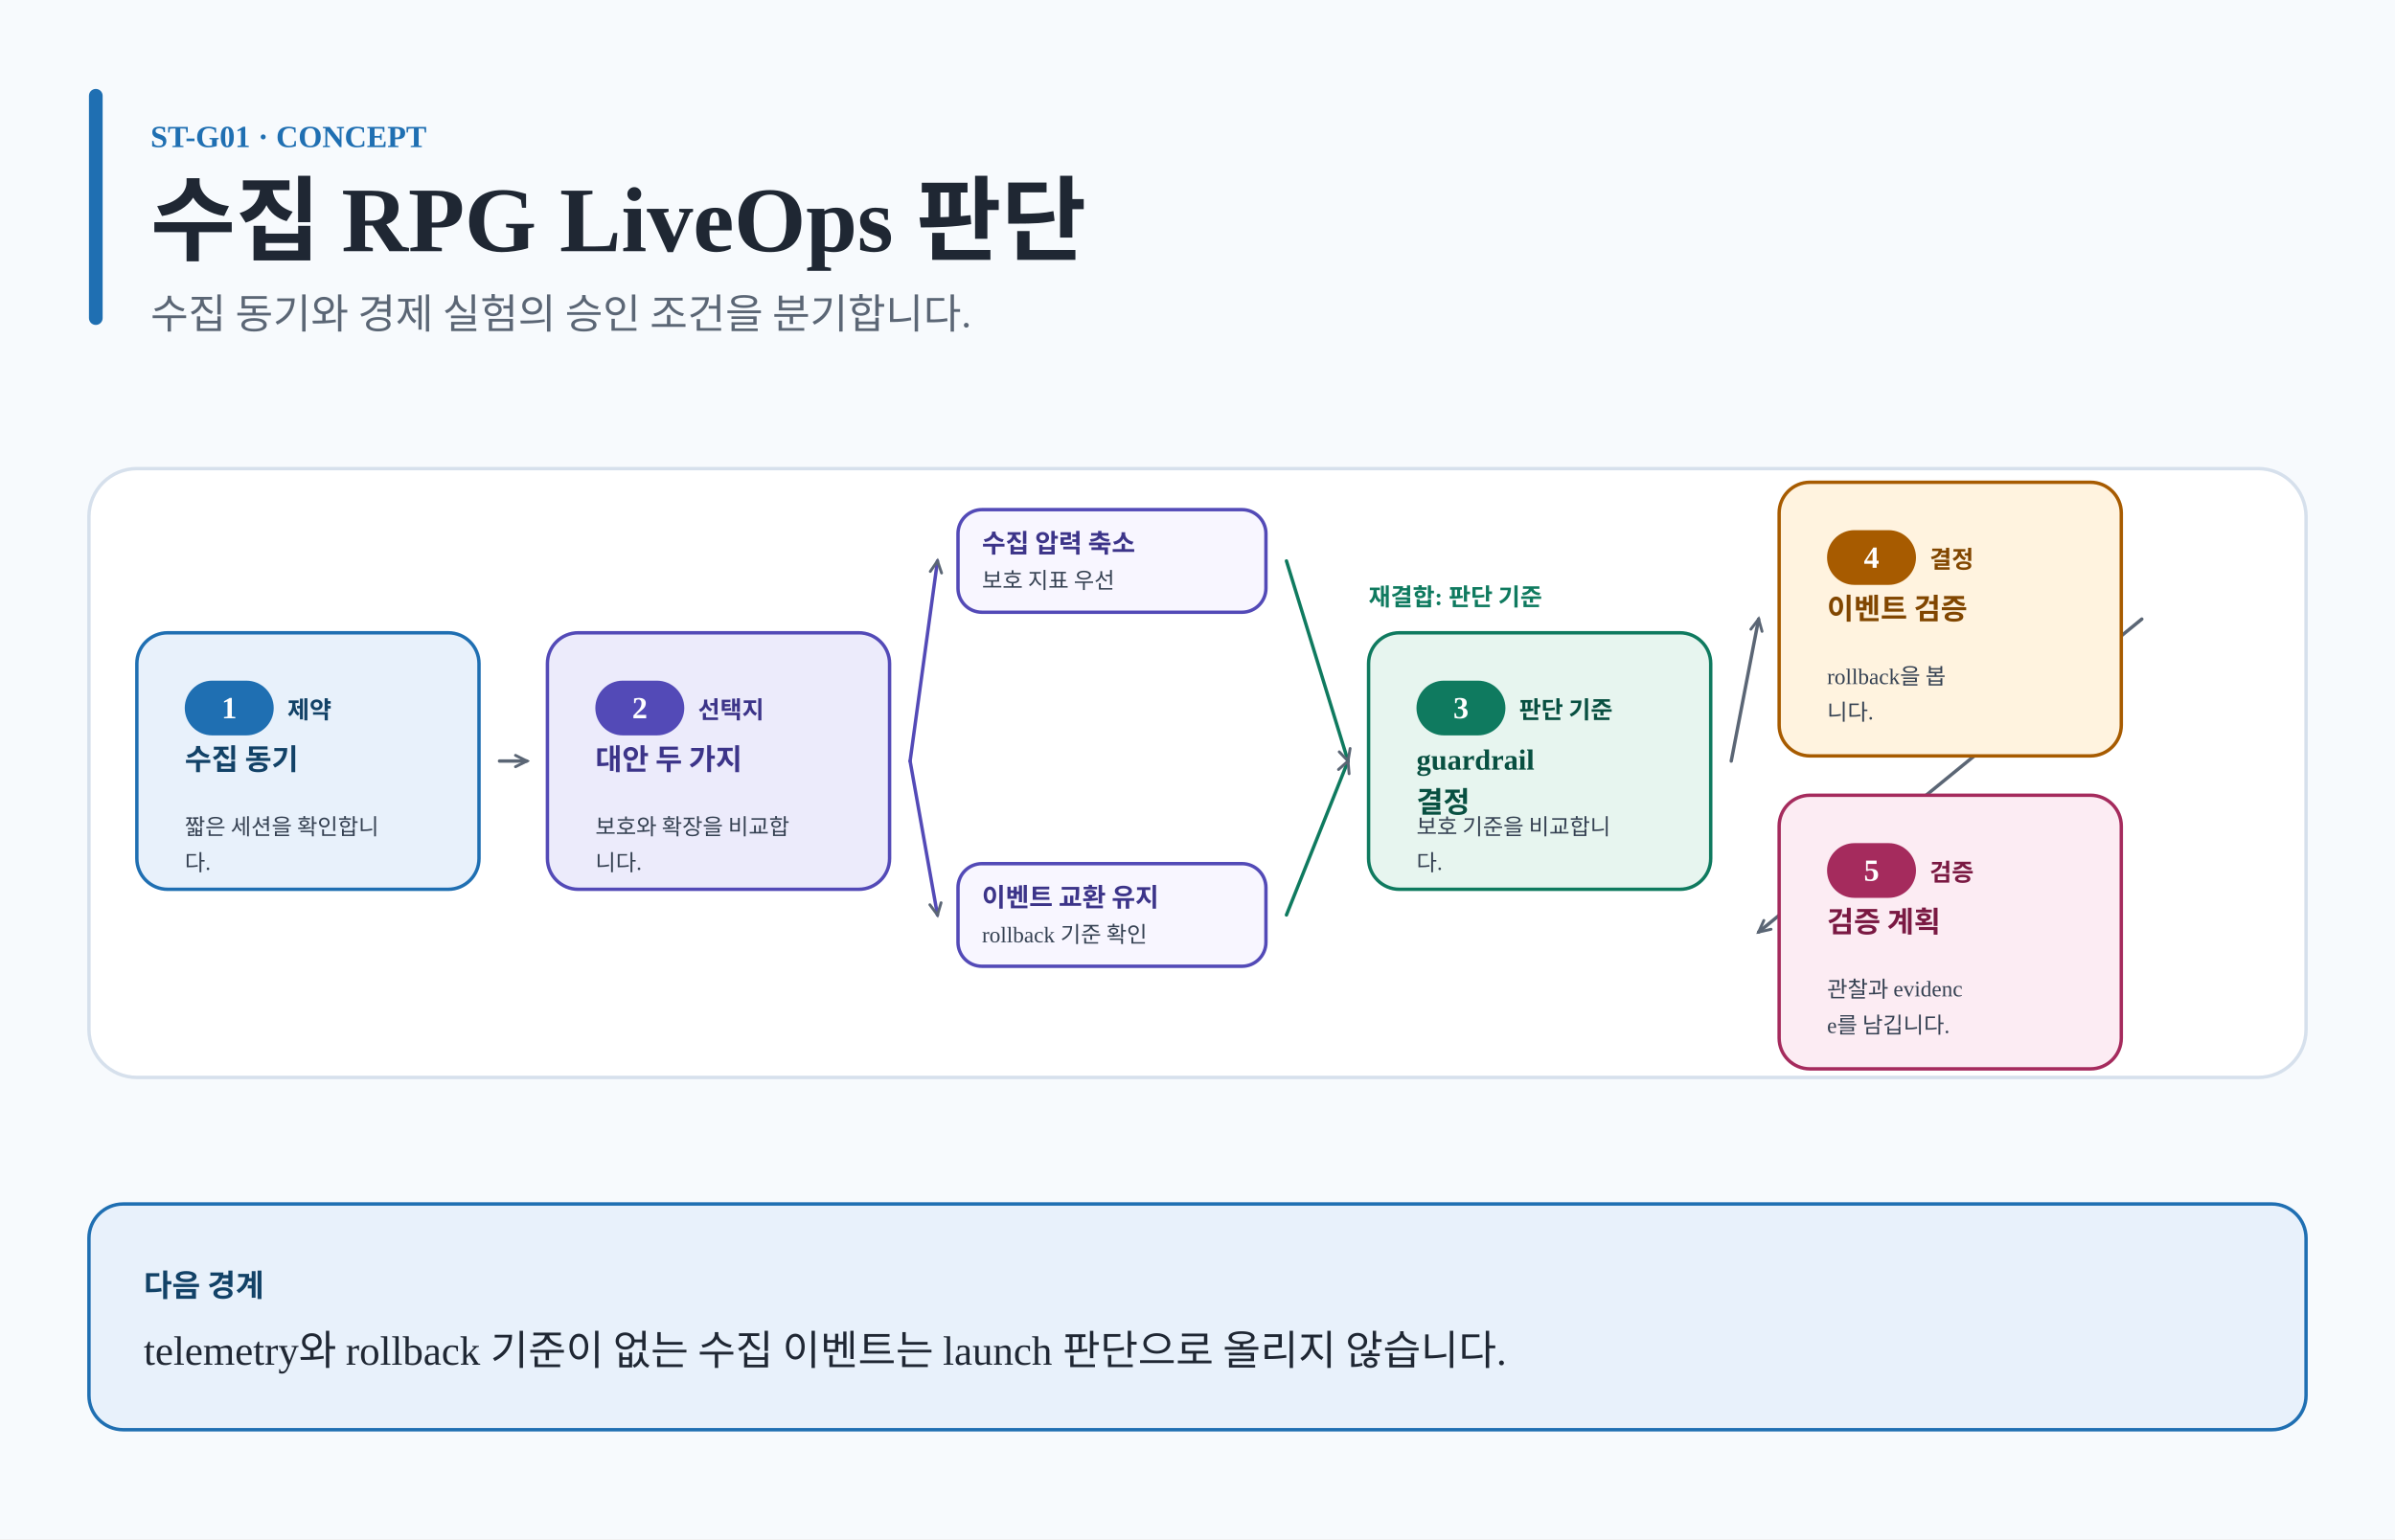
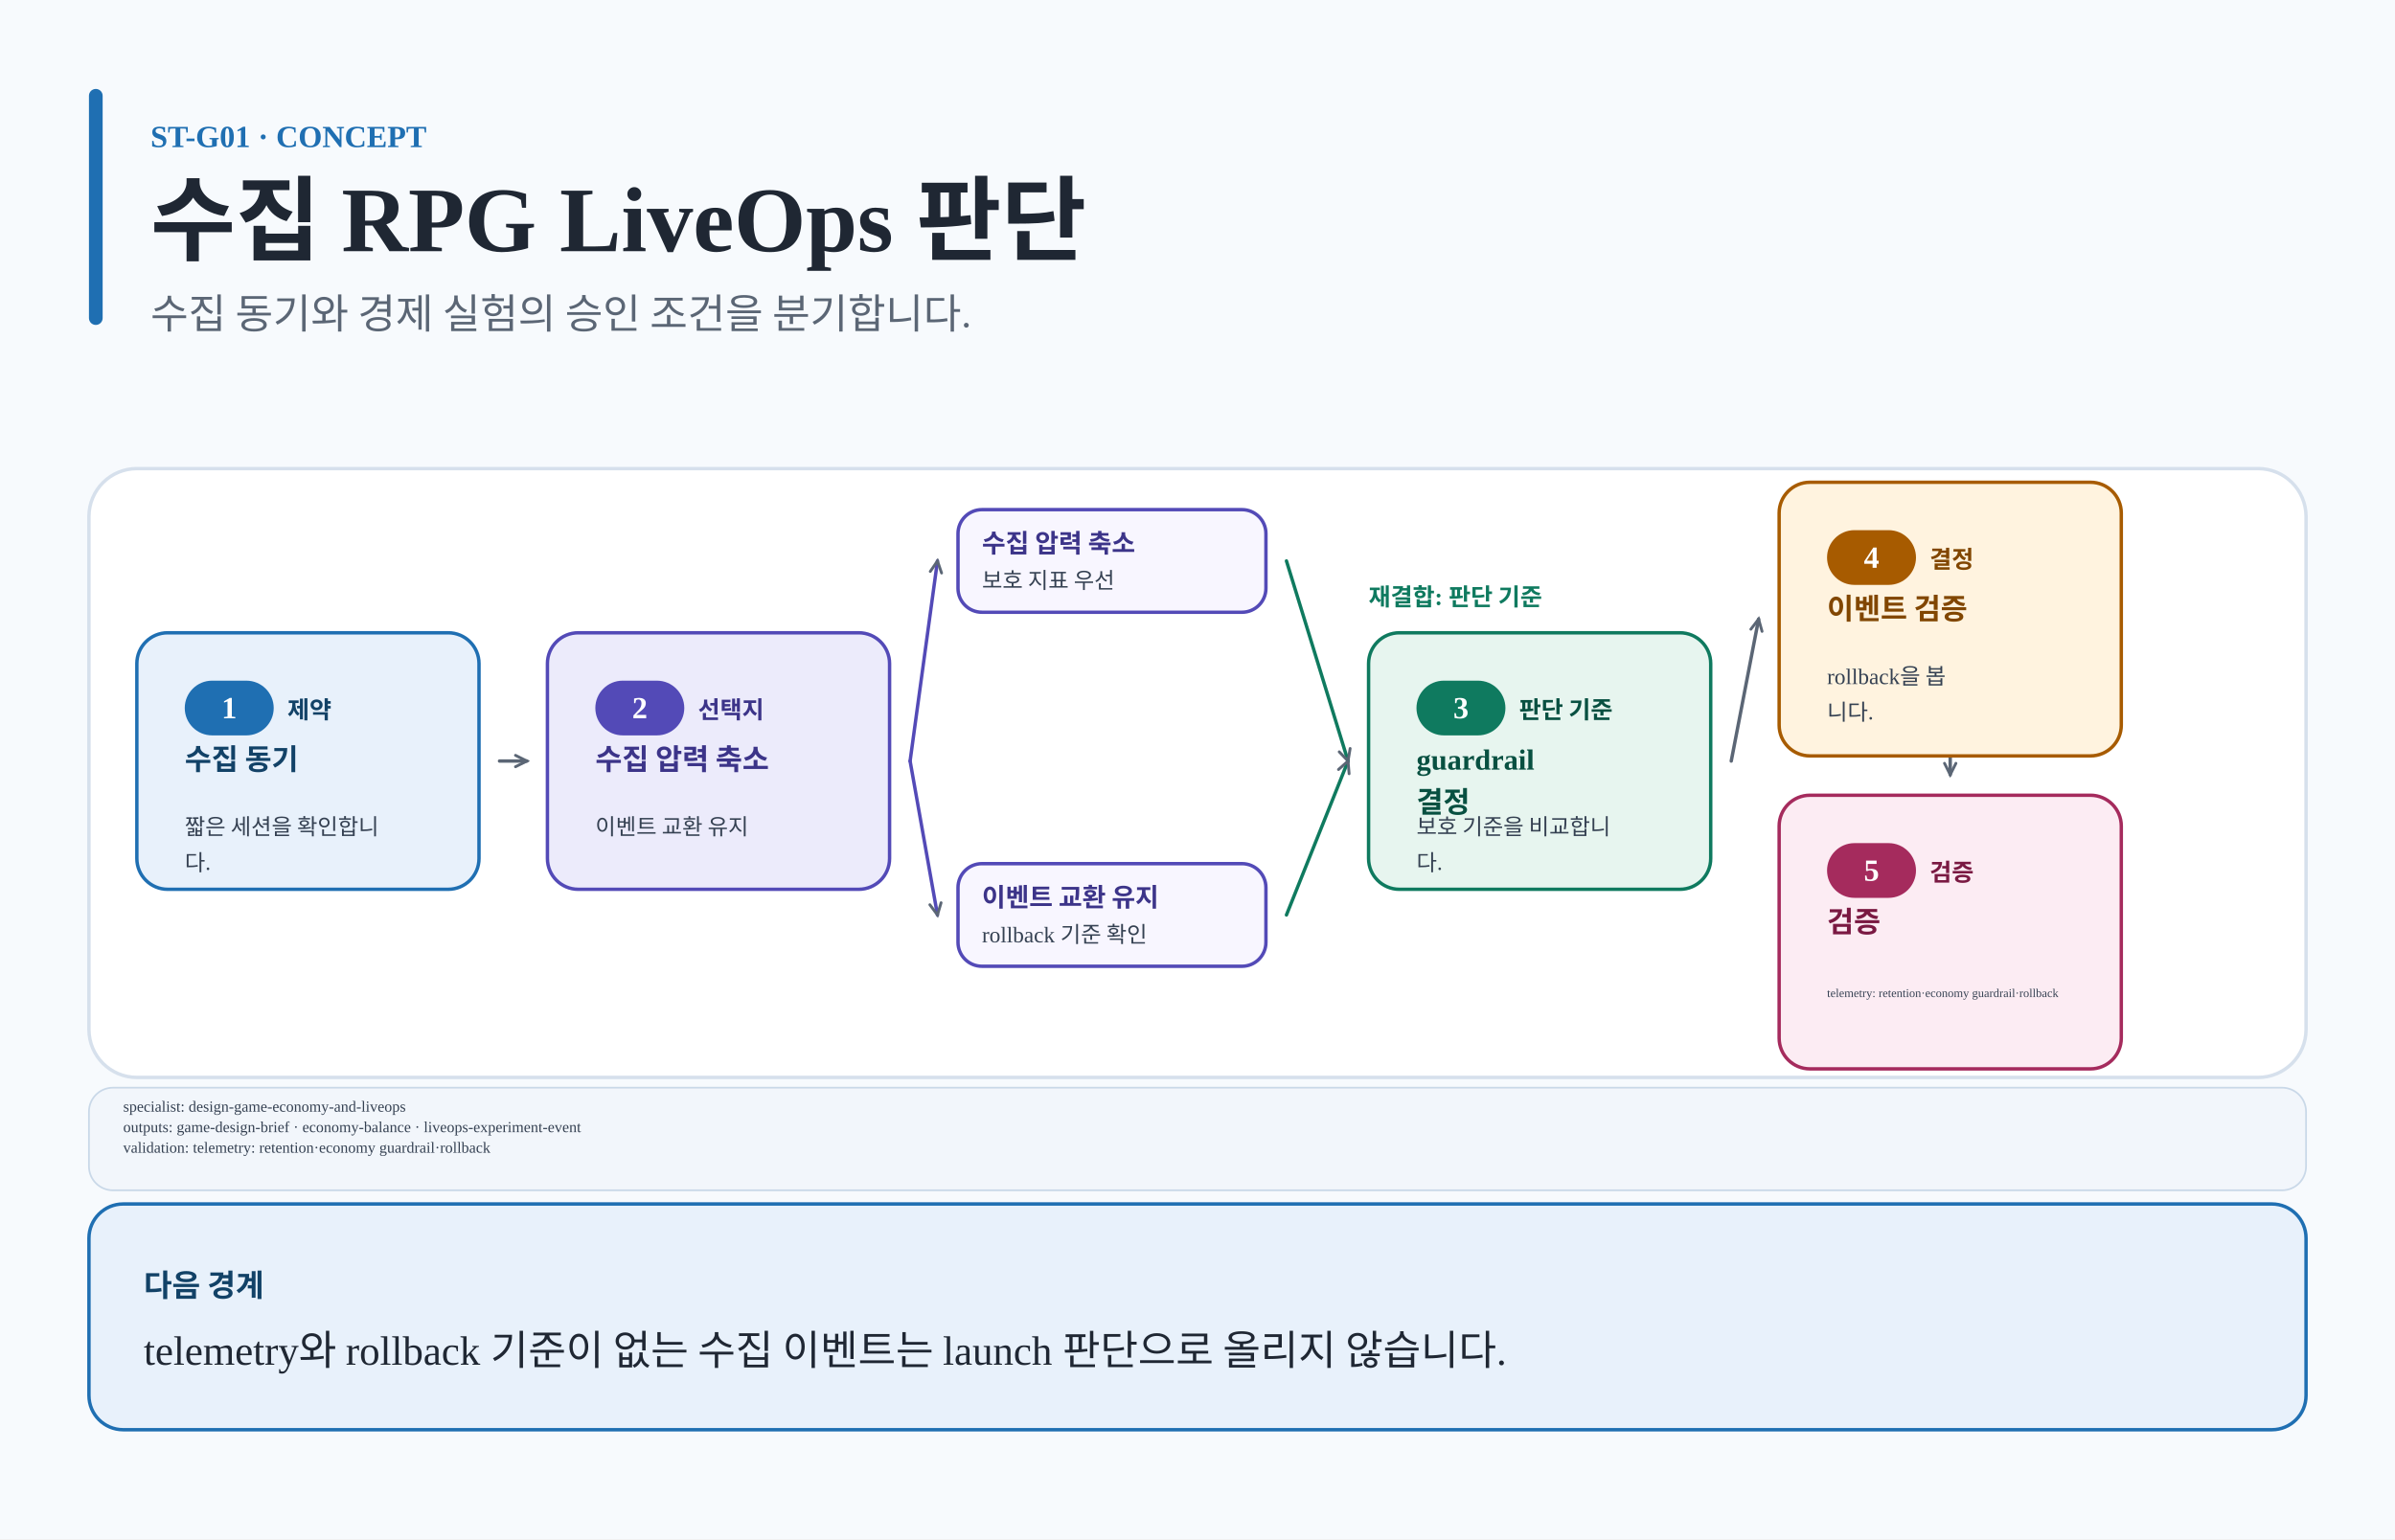
<svg xmlns="http://www.w3.org/2000/svg" viewBox="0 0 1400 900" width="1400" height="900" role="img" aria-label="모바일 수집형 RPG LiveService 콘셉트의 설계 흐름">
  <defs>
    <marker id="open-arrow" viewBox="0 0 12 12" refX="10" refY="6" markerWidth="10" markerHeight="10" markerUnits="userSpaceOnUse" orient="auto">
      <path d="M 2 2 L 10 6 L 2 10" fill="none" stroke="#5B6675" stroke-width="2" stroke-linecap="round" />
    </marker>
  </defs>
  <rect width="1400" height="900" fill="#F7FAFD" />
  <rect x="52" y="52" width="8" height="138" rx="4" fill="#1F6FB2" />
  <text x="88" y="86" fill="#1F6FB2" font-size="18" font-weight="700">ST-G01 · CONCEPT</text>
  <text x="88" y="148" fill="#1F2733" font-size="54" font-weight="700">수집 RPG LiveOps 판단</text>
  <text x="88" y="192" fill="#5B6675" font-size="24">수집 동기와 경제 실험의 승인 조건을 분기합니다.</text>
  <rect x="52" y="274" width="1296" height="356" rx="28" fill="#FFFFFF" stroke="#D6E0EC" stroke-width="2" />
  <path d="M 292 445 L 308 445" fill="none" stroke="#5B6675" stroke-width="2" stroke-linecap="round" marker-end="url(#open-arrow)" />
  <path d="M 1012 445 L 1028 362" fill="none" stroke="#5B6675" stroke-width="2" stroke-linecap="round" marker-end="url(#open-arrow)" />
-   <path d="M 1252 362 L 1028 545" fill="none" stroke="#5B6675" stroke-width="2" stroke-linecap="round" marker-end="url(#open-arrow)" />
+   <path d="M 1140 442 L 1140 453" fill="none" stroke="#5B6675" stroke-width="2" stroke-linecap="round" marker-end="url(#open-arrow)" />
  <path class="decision-branch" d="M 532 445 L 548 328" fill="none" stroke="#534AB7" stroke-width="2" stroke-linecap="round" marker-end="url(#open-arrow)" />
  <g class="decision-branch" aria-label="선택지 1: 수집 압력 축소">
    <rect x="560" y="298" width="180" height="60" rx="14" fill="#F8F6FF" stroke="#534AB7" stroke-width="2" />
    <text x="574" y="323" fill="#3C3489" font-size="15" font-weight="700">수집 압력 축소</text>
    <text x="574" y="344" fill="#354152" font-size="13">보호 지표 우선</text>
  </g>
  <path class="decision-branch" d="M 752 328 L 788 445" fill="none" stroke="#0F7A5F" stroke-width="2" stroke-linecap="round" marker-end="url(#open-arrow)" />
  <path class="decision-branch" d="M 532 445 L 548 535" fill="none" stroke="#534AB7" stroke-width="2" stroke-linecap="round" marker-end="url(#open-arrow)" />
  <g class="decision-branch" aria-label="선택지 2: 이벤트 교환 유지">
    <rect x="560" y="505" width="180" height="60" rx="14" fill="#F8F6FF" stroke="#534AB7" stroke-width="2" />
    <text x="574" y="530" fill="#3C3489" font-size="15" font-weight="700">이벤트 교환 유지</text>
    <text x="574" y="551" fill="#354152" font-size="13">rollback 기준 확인</text>
  </g>
  <path class="decision-branch" d="M 752 535 L 788 445" fill="none" stroke="#0F7A5F" stroke-width="2" stroke-linecap="round" marker-end="url(#open-arrow)" />
  <text x="800" y="354" fill="#0F7A5F" font-size="14" font-weight="700">재결합: 판단 기준</text>
  <g aria-label="읽기 순서 1: 수집 동기">
    <rect x="80" y="370" width="200" height="150" rx="18" fill="#E8F1FB" stroke="#1F6FB2" stroke-width="2" />
    <rect x="108" y="398" width="52" height="32" rx="16" fill="#1F6FB2" />
    <text x="134" y="420" text-anchor="middle" fill="#FFFFFF" font-size="18" font-weight="700">1</text>
    <text x="168" y="420" fill="#124267" font-size="14" font-weight="700">제약</text>
    <text x="108" y="450" fill="#124267" font-size="17" font-weight="700">수집 동기</text>
    <text x="108" y="488" fill="#354152" font-size="13" font-weight="400">짧은 세션을 확인합니</text>
    <text x="108" y="509" fill="#354152" font-size="13" font-weight="400">다.</text>
  </g>
-   <g aria-label="읽기 순서 2: 대안 두 가지">
+   <g aria-label="읽기 순서 2: 수집 압력 축소">
    <rect x="320" y="370" width="200" height="150" rx="18" fill="#ECEBFB" stroke="#534AB7" stroke-width="2" />
    <rect x="348" y="398" width="52" height="32" rx="16" fill="#534AB7" />
    <text x="374" y="420" text-anchor="middle" fill="#FFFFFF" font-size="18" font-weight="700">2</text>
    <text x="408" y="420" fill="#3C3489" font-size="14" font-weight="700">선택지</text>
-     <text x="348" y="450" fill="#3C3489" font-size="17" font-weight="700">대안 두 가지</text>
-     <text x="348" y="488" fill="#354152" font-size="13" font-weight="400">보호와 확장을 비교합</text>
-     <text x="348" y="509" fill="#354152" font-size="13" font-weight="400">니다.</text>
+     <text x="348" y="450" fill="#3C3489" font-size="17" font-weight="700">수집 압력 축소</text>
+     <text x="348" y="488" fill="#354152" font-size="13" font-weight="400">이벤트 교환 유지</text>
  </g>
  <g aria-label="읽기 순서 3: guardrail 결정">
    <rect x="800" y="370" width="200" height="150" rx="18" fill="#E7F5EF" stroke="#0F7A5F" stroke-width="2" />
    <rect x="828" y="398" width="52" height="32" rx="16" fill="#0F7A5F" />
    <text x="854" y="420" text-anchor="middle" fill="#FFFFFF" font-size="18" font-weight="700">3</text>
    <text x="888" y="420" fill="#085041" font-size="14" font-weight="700">판단 기준</text>
    <text x="828" y="450" fill="#085041" font-size="17" font-weight="700">guardrail </text>
    <text x="828" y="475" fill="#085041" font-size="17" font-weight="700">결정</text>
    <text x="828" y="488" fill="#354152" font-size="13" font-weight="400">보호 기준을 비교합니</text>
    <text x="828" y="509" fill="#354152" font-size="13" font-weight="400">다.</text>
  </g>
  <g aria-label="읽기 순서 4: 이벤트 검증">
    <rect x="1040" y="282" width="200" height="160" rx="18" fill="#FFF3DF" stroke="#A75B00" stroke-width="2" />
    <rect x="1068" y="310" width="52" height="32" rx="16" fill="#A75B00" />
    <text x="1094" y="332" text-anchor="middle" fill="#FFFFFF" font-size="18" font-weight="700">4</text>
    <text x="1128" y="332" fill="#814600" font-size="14" font-weight="700">결정</text>
    <text x="1068" y="362" fill="#814600" font-size="17" font-weight="700">이벤트 검증</text>
    <text x="1068" y="400" fill="#354152" font-size="13" font-weight="400">rollback을 봅</text>
    <text x="1068" y="421" fill="#354152" font-size="13" font-weight="400">니다.</text>
  </g>
-   <g aria-label="읽기 순서 5: 검증 계획">
+   <g aria-label="읽기 순서 5: 검증">
    <rect x="1040" y="465" width="200" height="160" rx="18" fill="#FCECF3" stroke="#A52B5D" stroke-width="2" />
    <rect x="1068" y="493" width="52" height="32" rx="16" fill="#A52B5D" />
    <text x="1094" y="515" text-anchor="middle" fill="#FFFFFF" font-size="18" font-weight="700">5</text>
    <text x="1128" y="515" fill="#7A1942" font-size="14" font-weight="700">검증</text>
-     <text x="1068" y="545" fill="#7A1942" font-size="17" font-weight="700">검증 계획</text>
-     <text x="1068" y="583" fill="#354152" font-size="13" font-weight="400">관찰과 evidenc</text>
-     <text x="1068" y="604" fill="#354152" font-size="13" font-weight="400">e를 남깁니다.</text>
+     <text x="1068" y="545" fill="#7A1942" font-size="17" font-weight="700">검증</text>
+     <text x="1068" y="583" fill="#354152" font-size="7" textLength="164" lengthAdjust="spacingAndGlyphs">telemetry: retention·economy guardrail·rollback</text>
  </g>
+   <rect x="52" y="636" width="1296" height="60" rx="14" fill="#F2F6FB" stroke="#C9D8E8" stroke-width="1" />
+   <text x="72" y="650" fill="#354152" font-size="9">specialist: design-game-economy-and-liveops</text>
+   <text x="72" y="662" fill="#354152" font-size="9">outputs: game-design-brief · economy-balance · liveops-experiment-event</text>
+   <text x="72" y="674" fill="#354152" font-size="9">validation: telemetry: retention·economy guardrail·rollback</text>
  <rect x="52" y="704" width="1296" height="132" rx="20" fill="#E8F1FB" stroke="#1F6FB2" stroke-width="2" />
  <text x="84" y="758" fill="#124267" font-size="18" font-weight="700">다음 경계</text>
  <text x="84" y="798" fill="#1F2733" font-size="24">telemetry와 rollback 기준이 없는 수집 이벤트는 launch 판단으로 올리지 않습니다.</text>
</svg>
